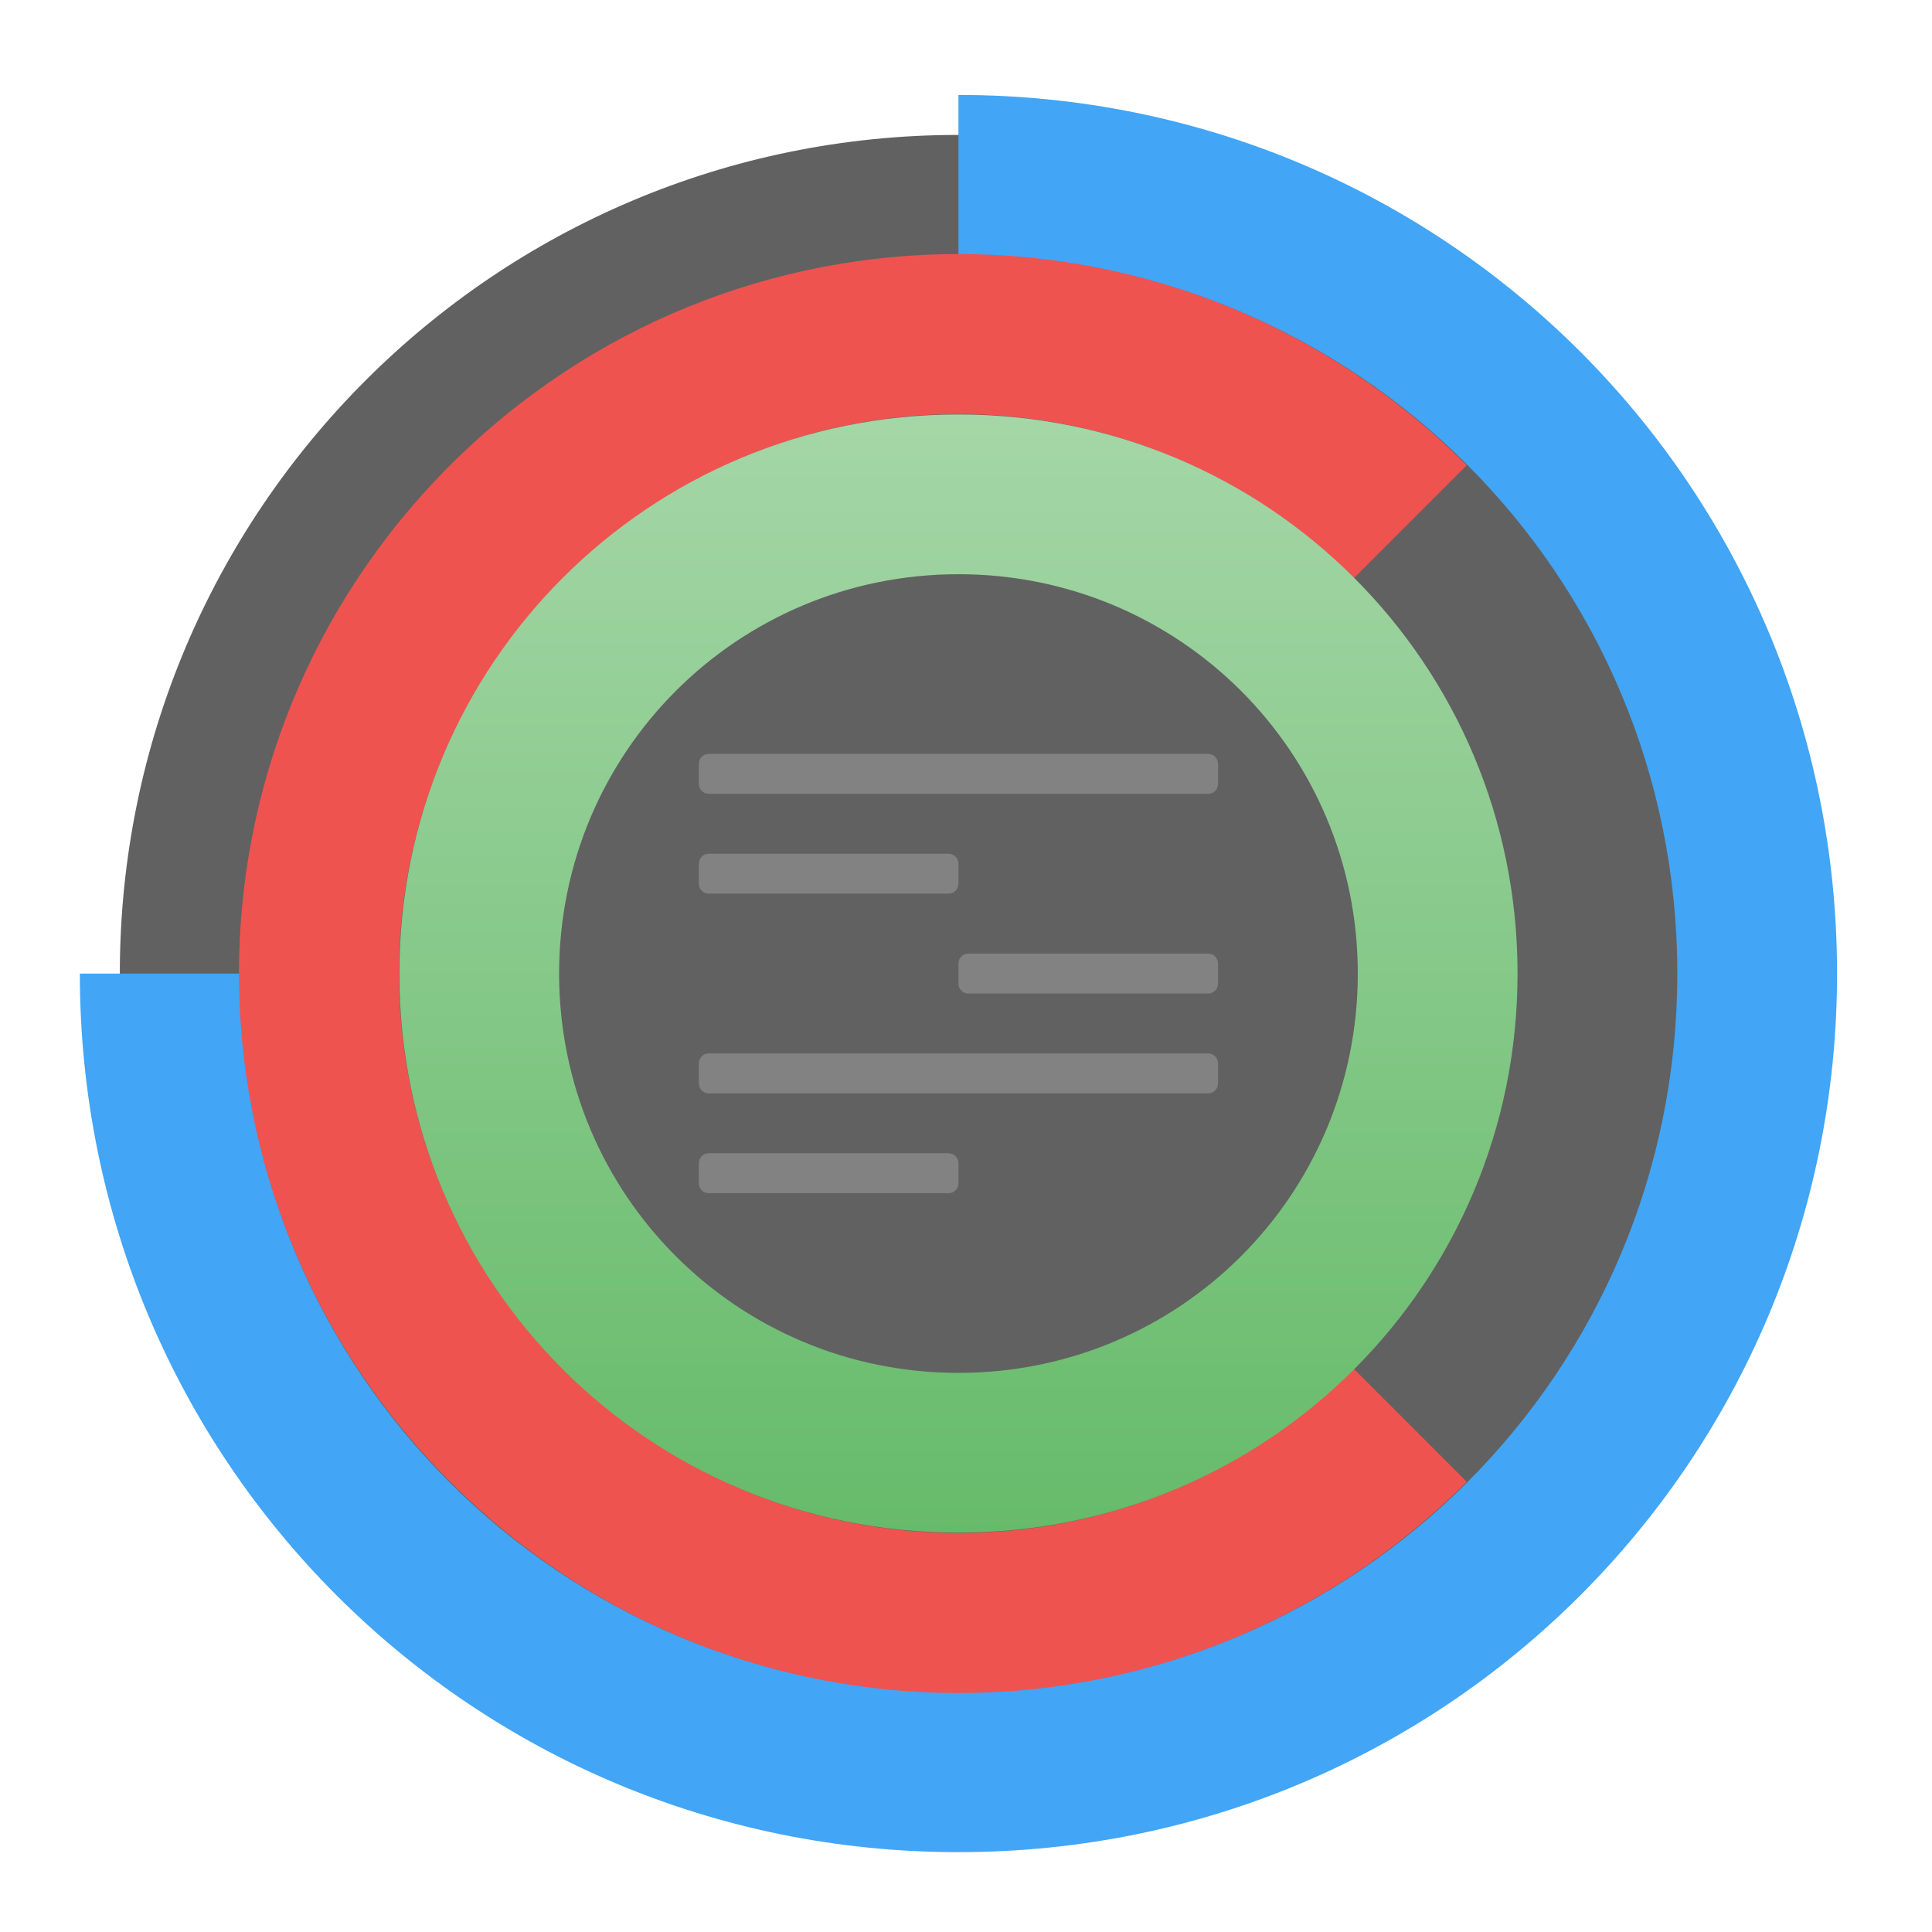
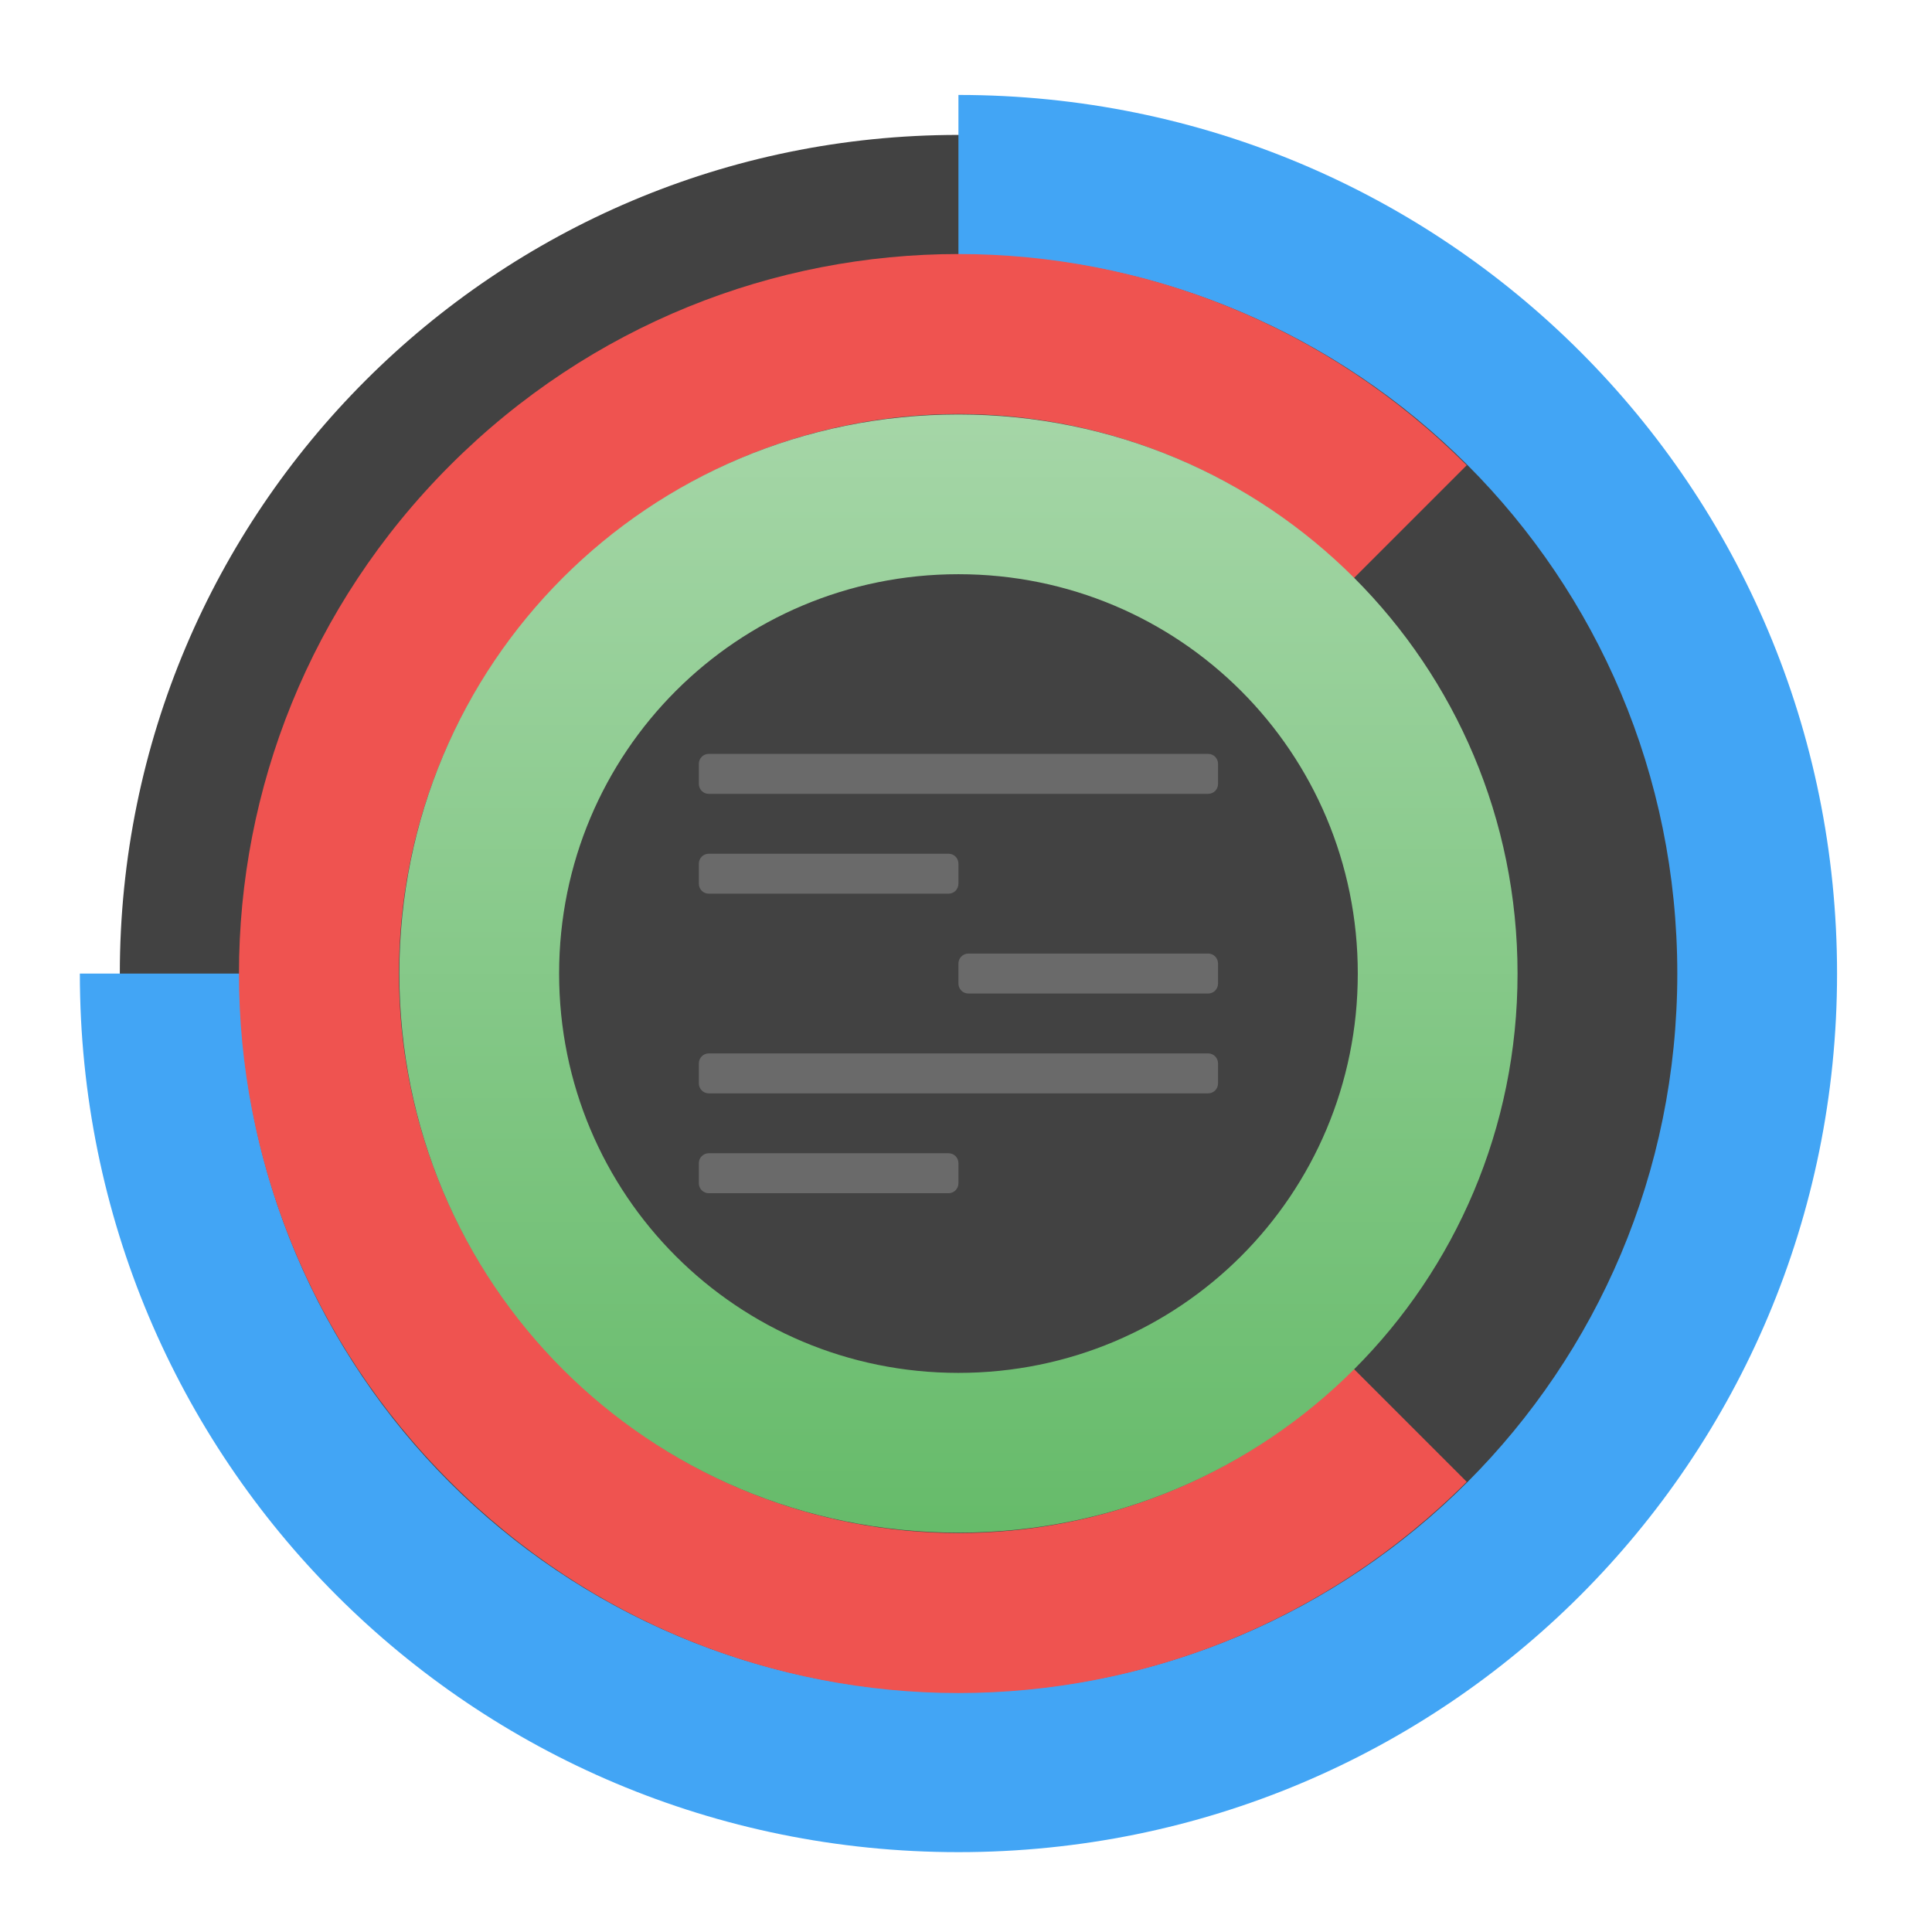
<svg xmlns="http://www.w3.org/2000/svg" width="48px" height="48px" viewBox="0 0 48 48" version="1.1">
  <defs>
    <linearGradient id="linear0" gradientUnits="userSpaceOnUse" x1="254" y1="233.5" x2="254" y2="-147.5" gradientTransform="matrix(0.0729167,0,0,0.0729167,5.291667,21.05208)">
      <stop offset="0" style="stop-color:rgb(40%,73.333%,41.569%);stop-opacity:1;" />
      <stop offset="1" style="stop-color:rgb(64.706%,83.922%,65.49%);stop-opacity:1;" />
    </linearGradient>
  </defs>
  <g id="surface1">
-     <path style=" stroke:none;fill-rule:nonzero;fill:rgb(38.039%,38.039%,38.039%);fill-opacity:1;" d="M 23.812 3.352 C 35.32 3.352 44.648 12.68 44.648 24.188 C 44.648 35.695 35.32 45.023 23.812 45.023 C 12.305 45.023 2.977 35.695 2.977 24.188 C 2.977 12.68 12.305 3.352 23.812 3.352 Z M 23.812 3.352 " />
+     <path style=" stroke:none;fill-rule:nonzero;fill:rgb(25.882%,25.882%,25.882%);fill-opacity:1;" d="M 23.812 3.352 C 35.32 3.352 44.648 12.68 44.648 24.188 C 44.648 35.695 35.32 45.023 23.812 45.023 C 12.305 45.023 2.977 35.695 2.977 24.188 C 2.977 12.68 12.305 3.352 23.812 3.352 Z M 23.812 3.352 " />
    <path style=" stroke:none;fill-rule:nonzero;fill:rgb(25.882%,64.706%,96.078%);fill-opacity:1;" d="M 23.812 2.359 L 23.812 6.328 C 33.707 6.328 41.672 14.293 41.672 24.188 C 41.672 34.082 33.707 42.047 23.812 42.047 C 13.918 42.047 5.953 34.082 5.953 24.188 L 1.984 24.188 C 1.984 36.281 11.719 46.016 23.812 46.016 C 35.906 46.016 45.641 36.281 45.641 24.188 C 45.641 12.094 35.906 2.359 23.812 2.359 Z M 23.812 2.359 " />
    <path style=" stroke:none;fill-rule:nonzero;fill:rgb(93.725%,32.549%,31.373%);fill-opacity:1;" d="M 36.441 11.559 C 29.445 4.562 18.18 4.562 11.184 11.559 C 4.188 18.555 4.188 29.82 11.184 36.816 C 18.18 43.812 29.445 43.812 36.441 36.816 L 33.633 34.008 C 28.191 39.449 19.434 39.449 13.992 34.008 C 8.551 28.566 8.551 19.809 13.992 14.367 C 19.434 8.926 28.191 8.926 33.633 14.367 Z M 36.441 11.559 " />
    <path style=" stroke:none;fill-rule:nonzero;fill:url(#linear0);" d="M 23.812 10.297 C 16.117 10.297 9.922 16.492 9.922 24.188 C 9.922 31.883 16.117 38.078 23.812 38.078 C 31.508 38.078 37.703 31.883 37.703 24.188 C 37.703 16.492 31.508 10.297 23.812 10.297 Z M 23.812 14.266 C 29.309 14.266 33.734 18.691 33.734 24.188 C 33.734 29.684 29.309 34.109 23.812 34.109 C 18.316 34.109 13.891 29.684 13.891 24.188 C 13.891 18.691 18.316 14.266 23.812 14.266 Z M 23.812 14.266 " />
    <path style=" stroke:none;fill-rule:nonzero;fill:rgb(93.333%,93.333%,93.333%);fill-opacity:0.235;" d="M 17.609 21.211 L 23.566 21.211 C 23.703 21.211 23.812 21.32 23.812 21.457 L 23.812 21.953 C 23.812 22.094 23.703 22.203 23.566 22.203 L 17.609 22.203 C 17.473 22.203 17.363 22.094 17.363 21.953 L 17.363 21.457 C 17.363 21.32 17.473 21.211 17.609 21.211 Z M 17.609 21.211 " />
    <path style=" stroke:none;fill-rule:nonzero;fill:rgb(93.333%,93.333%,93.333%);fill-opacity:0.235;" d="M 24.062 23.691 L 30.016 23.691 C 30.152 23.691 30.262 23.801 30.262 23.941 L 30.262 24.434 C 30.262 24.574 30.152 24.684 30.016 24.684 L 24.062 24.684 C 23.922 24.684 23.812 24.574 23.812 24.434 L 23.812 23.941 C 23.812 23.801 23.922 23.691 24.062 23.691 Z M 24.062 23.691 " />
    <path style=" stroke:none;fill-rule:nonzero;fill:rgb(93.333%,93.333%,93.333%);fill-opacity:0.235;" d="M 17.609 26.172 L 30.016 26.172 C 30.152 26.172 30.262 26.281 30.262 26.422 L 30.262 26.914 C 30.262 27.055 30.152 27.164 30.016 27.164 L 17.609 27.164 C 17.473 27.164 17.363 27.055 17.363 26.914 L 17.363 26.422 C 17.363 26.281 17.473 26.172 17.609 26.172 Z M 17.609 26.172 " />
    <path style=" stroke:none;fill-rule:nonzero;fill:rgb(93.333%,93.333%,93.333%);fill-opacity:0.235;" d="M 17.609 18.73 L 30.016 18.73 C 30.152 18.73 30.262 18.84 30.262 18.977 L 30.262 19.477 C 30.262 19.613 30.152 19.723 30.016 19.723 L 17.609 19.723 C 17.473 19.723 17.363 19.613 17.363 19.477 L 17.363 18.977 C 17.363 18.84 17.473 18.73 17.609 18.73 Z M 17.609 18.73 " />
    <path style=" stroke:none;fill-rule:nonzero;fill:rgb(93.333%,93.333%,93.333%);fill-opacity:0.235;" d="M 17.609 28.652 L 23.566 28.652 C 23.703 28.652 23.812 28.762 23.812 28.898 L 23.812 29.398 C 23.812 29.535 23.703 29.645 23.566 29.645 L 17.609 29.645 C 17.473 29.645 17.363 29.535 17.363 29.398 L 17.363 28.898 C 17.363 28.762 17.473 28.652 17.609 28.652 Z M 17.609 28.652 " />
  </g>
</svg>
